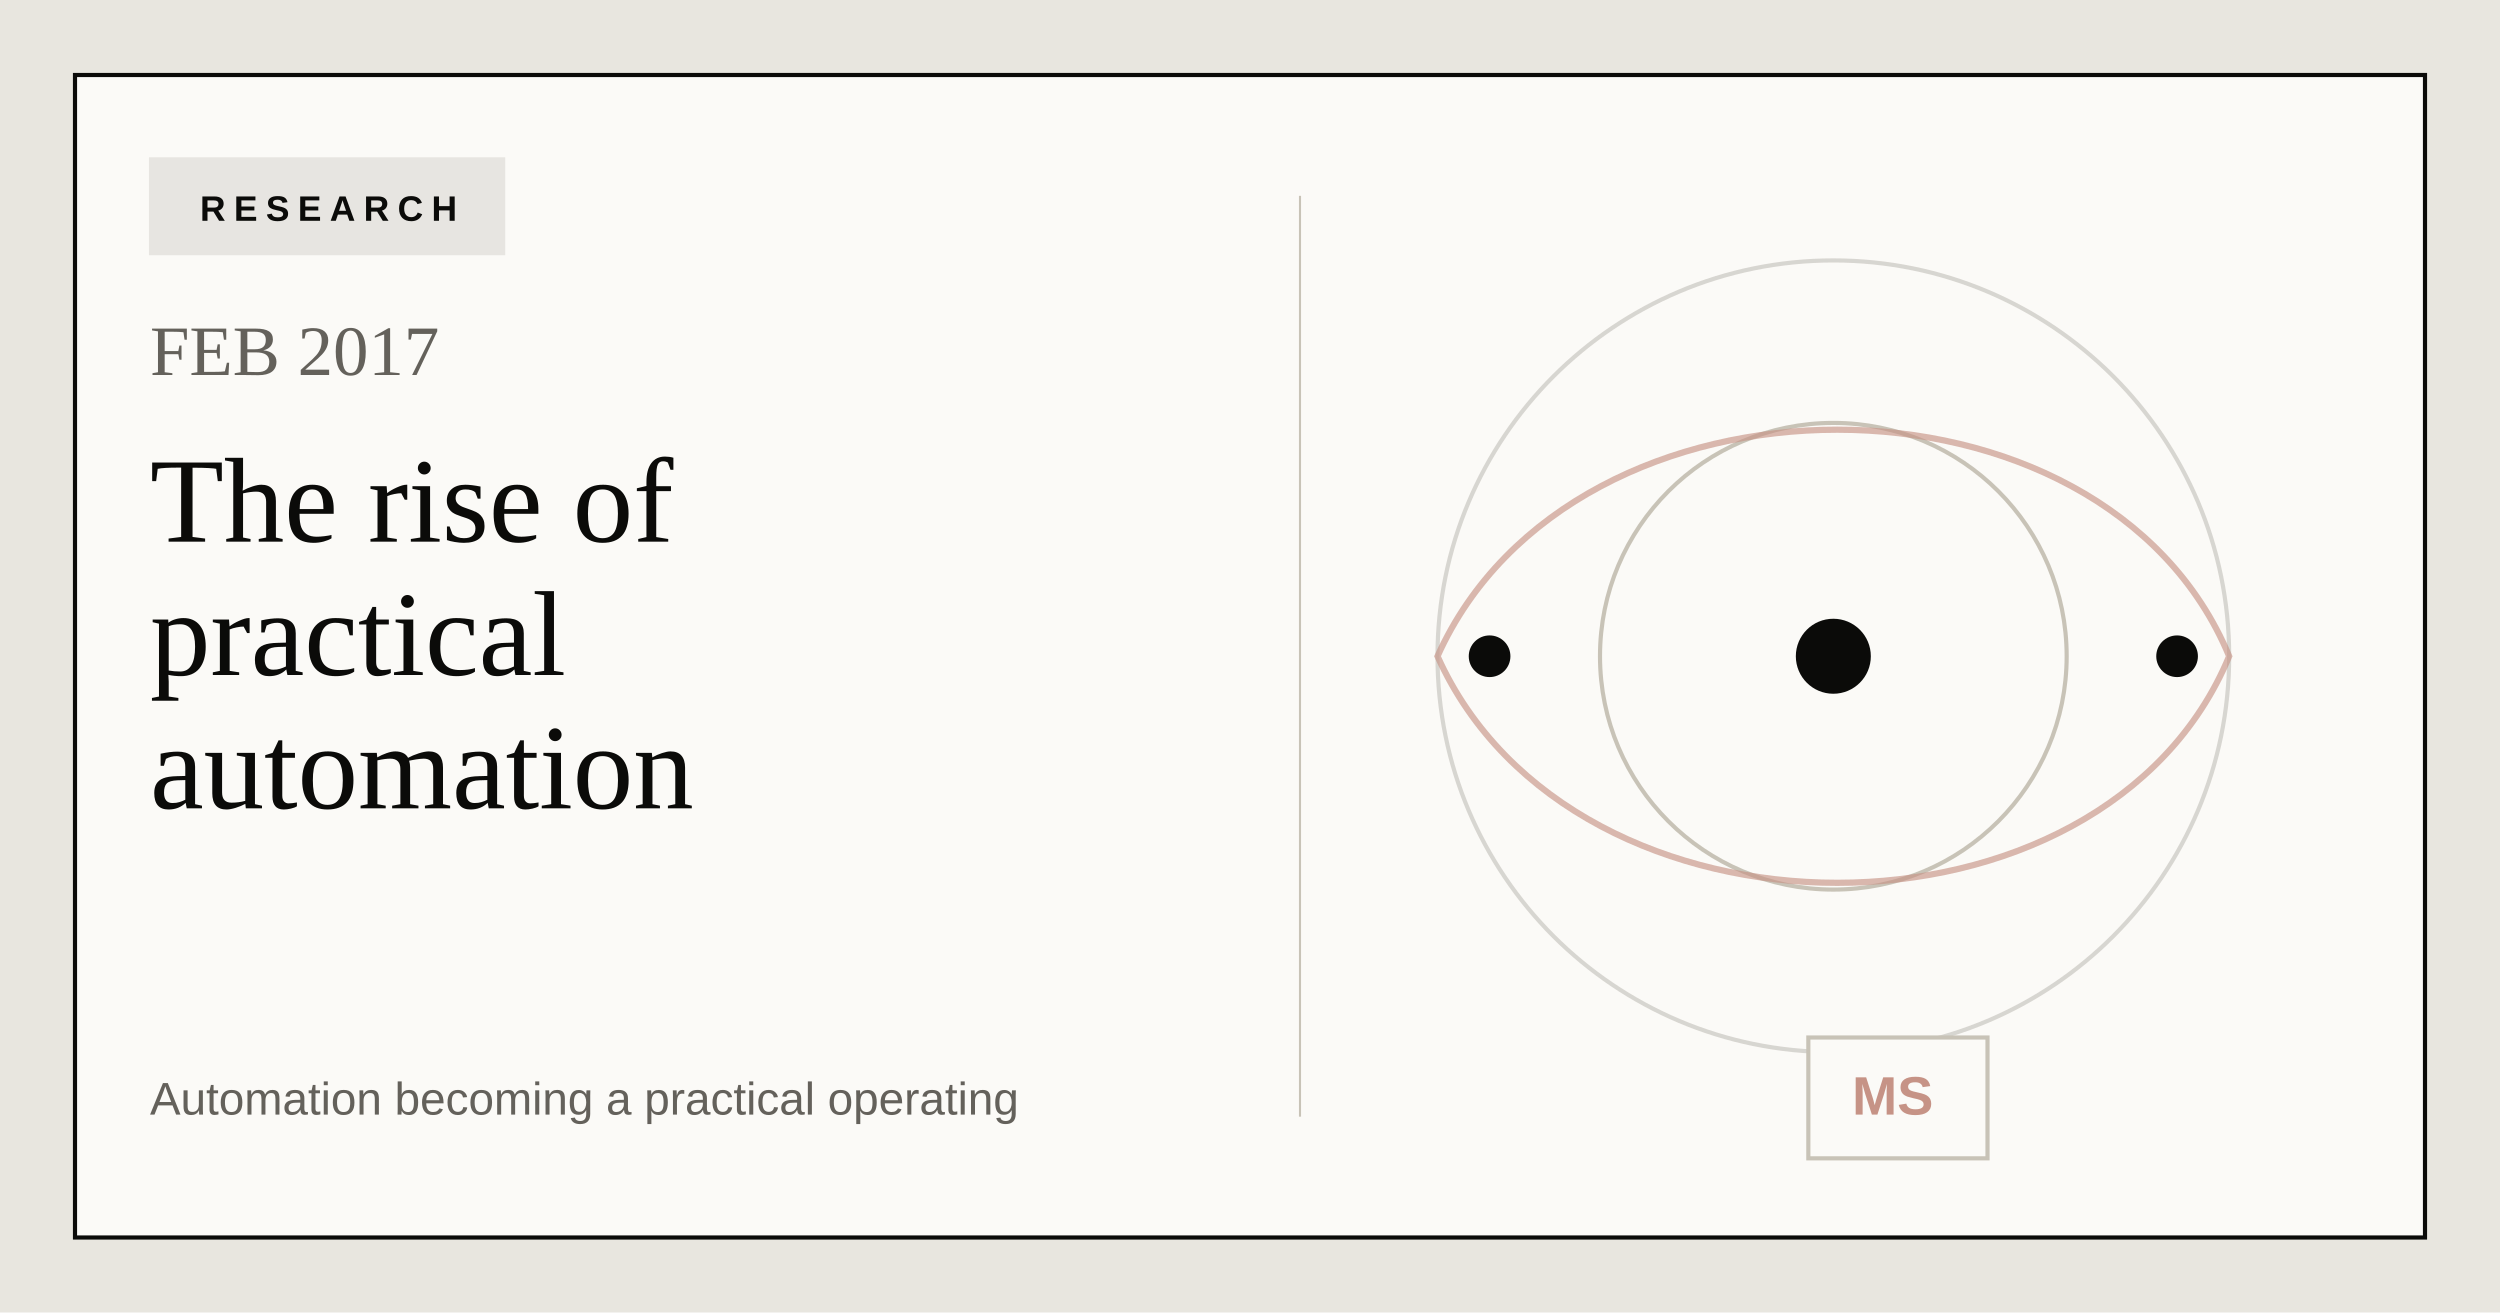
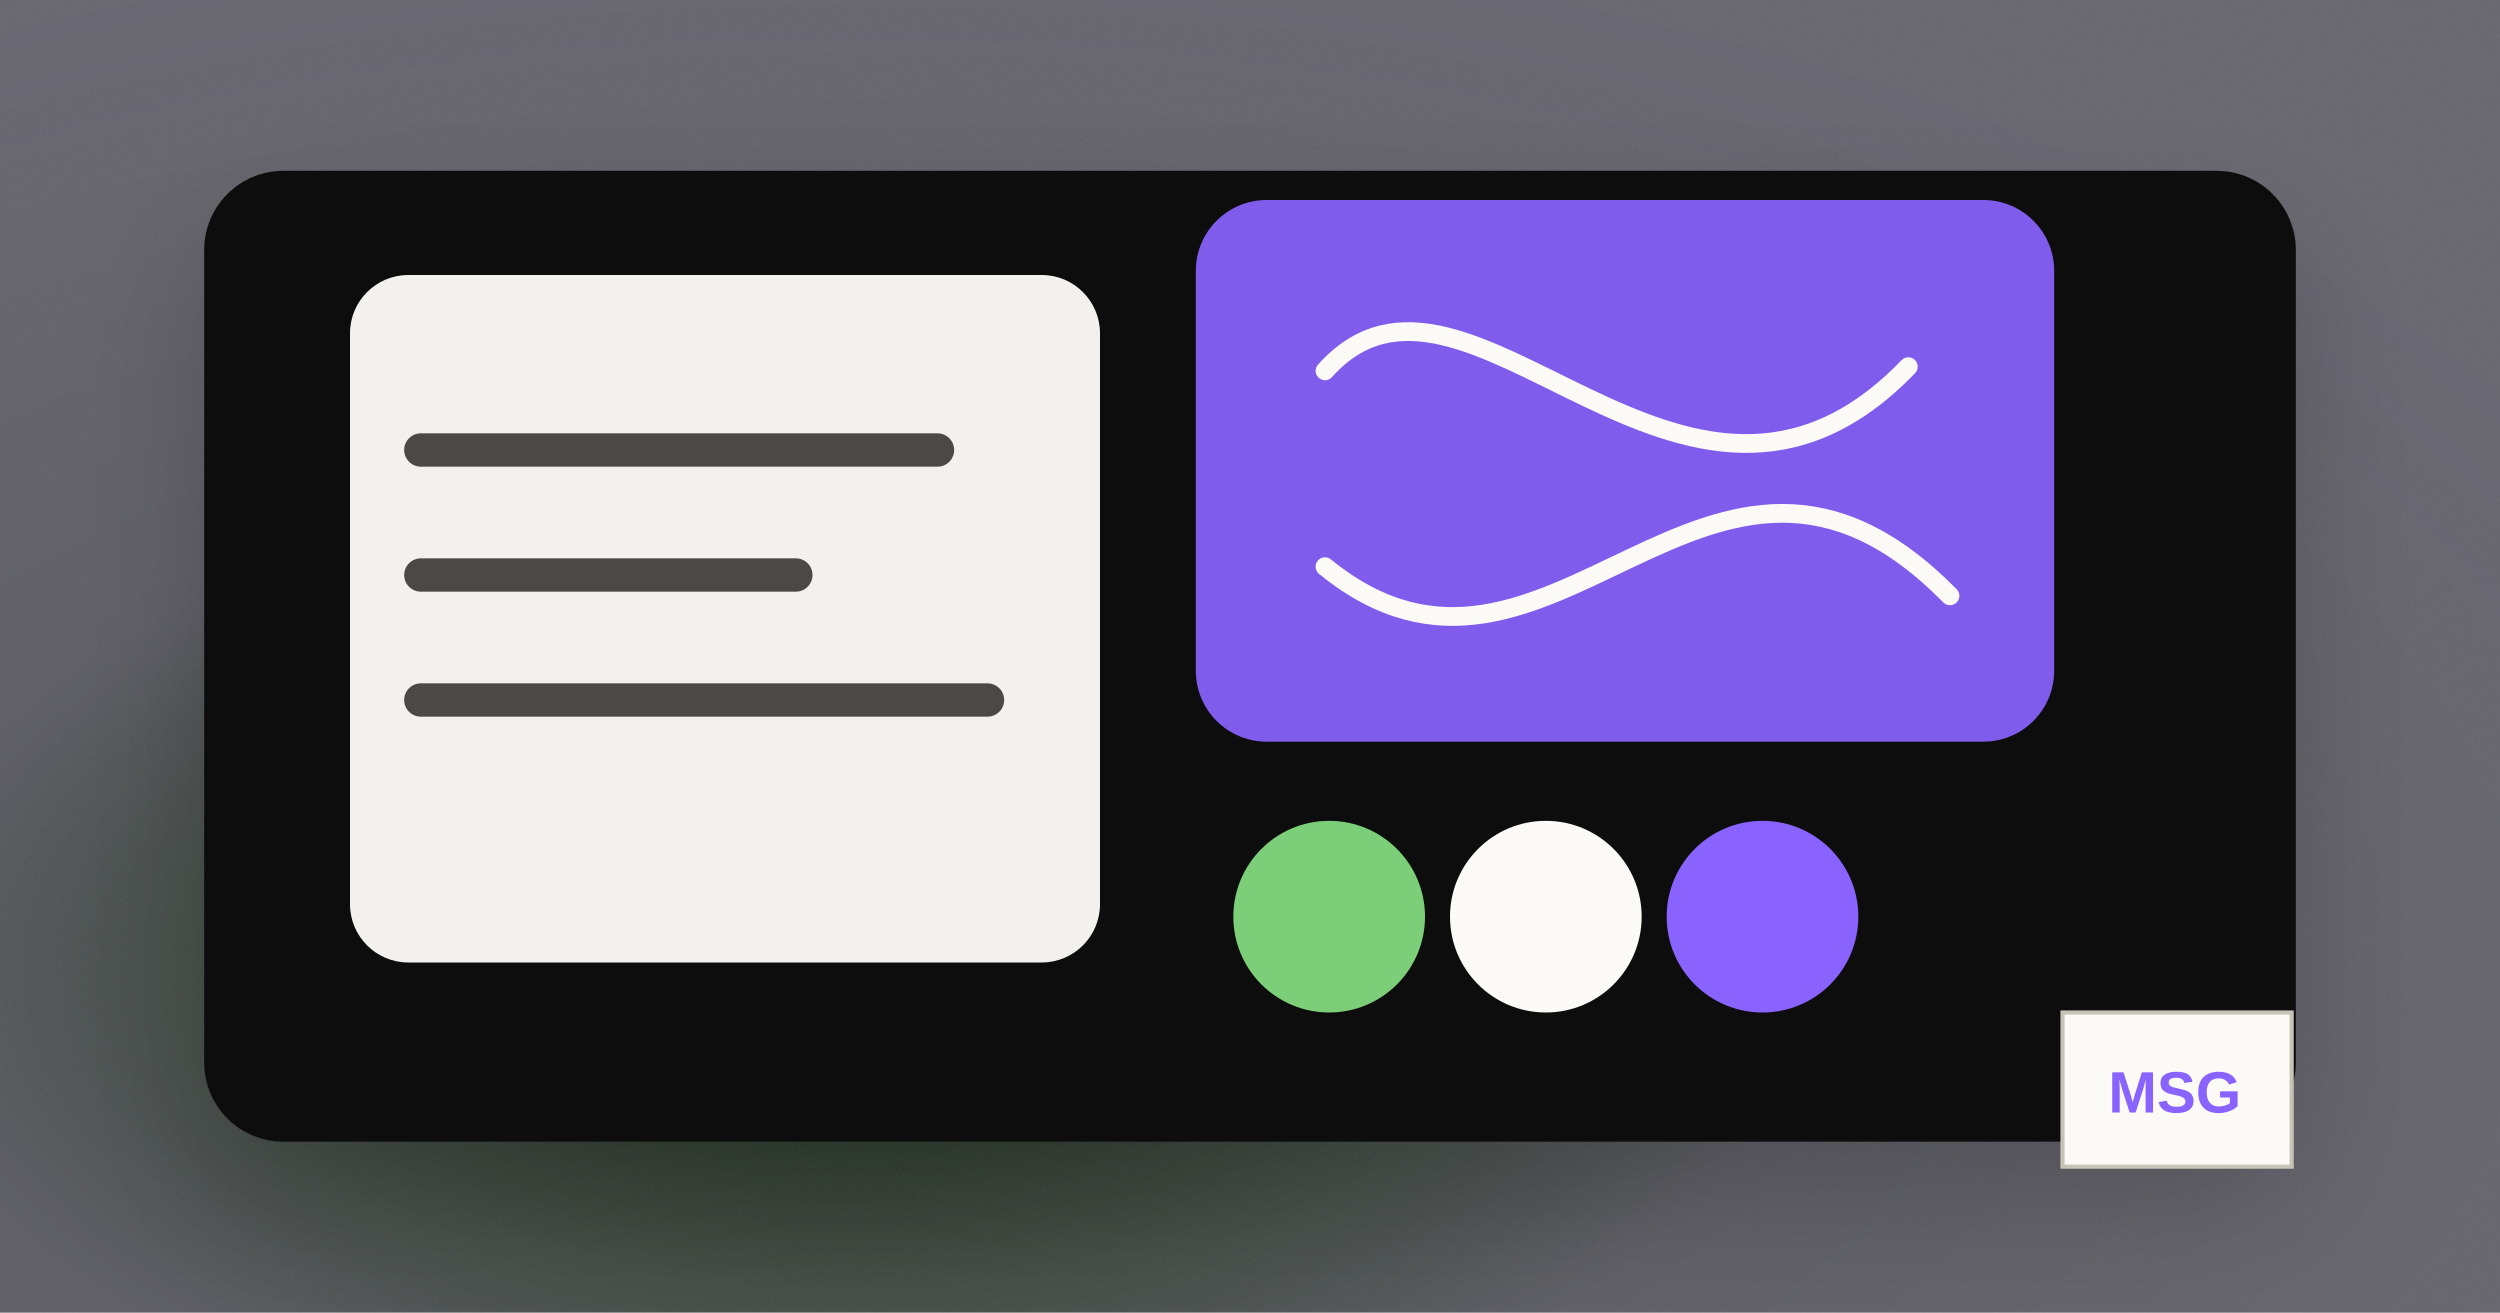
<svg xmlns="http://www.w3.org/2000/svg" width="1200" height="630" viewBox="0 0 1200 630" role="img" aria-labelledby="title desc">
-   <rect width="1200" height="630" fill="#e8e6df" />
-   <rect x="36" y="36" width="1128" height="558" fill="#fbfaf7" stroke="#0b0b09" stroke-width="2" />
-   <rect x="72" y="76" width="170" height="46" fill="#8c877e" opacity="0.18" stroke="#8c877e" stroke-width="1" />
-   <text x="96" y="106" font-family="Arial, Helvetica, sans-serif" font-size="17" font-weight="700" letter-spacing="4" fill="#0b0b09">RESEARCH</text>
-   <text x="72" y="180" font-family="Georgia, 'Times New Roman', serif" font-size="34" fill="#64615b">FEB 2017</text>
-   <text x="72" y="260" font-family="Georgia, 'Times New Roman', serif" font-size="58" font-weight="500" fill="#0b0b09">The rise of</text>
-   <text x="72" y="324" font-family="Georgia, 'Times New Roman', serif" font-size="58" font-weight="500" fill="#0b0b09">practical</text>
-   <text x="72" y="388" font-family="Georgia, 'Times New Roman', serif" font-size="58" font-weight="500" fill="#0b0b09">automation</text>
-   <text x="72" y="535" font-family="Arial, Helvetica, sans-serif" font-size="22" fill="#64615b">Automation becoming a practical operating</text>
-   <circle cx="880" cy="315" r="190" fill="none" stroke="#8c877e" stroke-width="2" opacity="0.32" />
-   <circle cx="880" cy="315" r="112" fill="none" stroke="#c8c3b7" stroke-width="2" />
-   <path d="M690 315 C755 170 1010 170 1070 315 C1010 460 755 460 690 315Z" fill="none" stroke="#c69386" stroke-width="3" opacity="0.65" />
-   <circle cx="880" cy="315" r="18" fill="#0b0b09" />
-   <circle cx="715" cy="315" r="10" fill="#0b0b09" />
-   <circle cx="1045" cy="315" r="10" fill="#0b0b09" />
-   <line x1="624" y1="94" x2="624" y2="536" stroke="#c8c3b7" stroke-width="1" />
-   <rect x="868" y="498" width="86" height="58" fill="#fbfaf7" stroke="#c8c3b7" stroke-width="2" />
-   <text x="889" y="535" font-family="Arial, Helvetica, sans-serif" font-size="26" font-weight="700" fill="#c69386">MS</text>
+   <defs>
+     <radialGradient id="glow" cx="34%" cy="74%" r="80%">
+       <stop offset="0%" stop-color="#7ccf78" stop-opacity="0.42" />
+       <stop offset="48%" stop-color="#e9e6ff" stop-opacity="0.9" />
+       <stop offset="100%" stop-color="#e9e6ff" />
+     </radialGradient>
+     <linearGradient id="panel" x1="0" y1="0" x2="1" y2="1">
+       <stop offset="0%" stop-color="#ffffff" stop-opacity="0.88" />
+       <stop offset="100%" stop-color="#fbfaf7" stop-opacity="0.64" />
+     </linearGradient>
+     <filter id="shadow" x="-30%" y="-30%" width="160%" height="160%">
+       <feDropShadow dx="0" dy="28" stdDeviation="30" flood-color="#0b0b09" flood-opacity="0.17" />
+     </filter>
+     <filter id="grain">
+       <feTurbulence type="fractalNoise" baseFrequency="0.83" numOctaves="3" stitchTiles="stitch" />
+       <feColorMatrix type="saturate" values="0" />
+       <feComponentTransfer>
+         <feFuncA type="table" tableValues="0 0.081" />
+       </feComponentTransfer>
+     </filter>
+   </defs>
+   <rect width="1200" height="630" fill="#0b0b09" />
+   <rect width="1200" height="630" fill="url(#glow)" opacity="0.42" />
+   <rect width="1200" height="630" filter="url(#grain)" opacity="0.7" />
+   <rect x="98" y="82" width="1004" height="466" rx="38" fill="#11110f" filter="url(#shadow)" />
+   <rect x="168" y="132" width="360" height="330" rx="28" fill="#fbfaf7" opacity="0.96" />
+   <rect x="574" y="96" width="412" height="260" rx="34" fill="#8a63ff" opacity="0.92" />
+   <path d="M202 216 H450 M202 276 H382 M202 336 H474" stroke="#11110f" stroke-width="16" stroke-linecap="round" opacity="0.75" />
+   <path d="M636 178 C704 102 808 288 916 176 M636 272 C744 360 820 168 936 286" fill="none" stroke="#fbfaf7" stroke-width="9" stroke-linecap="round" />
+   <circle cx="638" cy="440" r="46" fill="#7ccf78" />
+   <circle cx="742" cy="440" r="46" fill="#fbfaf7" />
+   <circle cx="846" cy="440" r="46" fill="#8a63ff" />
+   <g transform="translate(990 486)">
+     <rect width="110" height="74" rx="0" fill="#fbfaf7" stroke="#c8c3b7" stroke-width="2" />
+     <text x="22" y="48" font-family="Arial, Helvetica, sans-serif" font-size="28" font-weight="800" fill="#8a63ff">MSG</text>
+   </g>
</svg>
